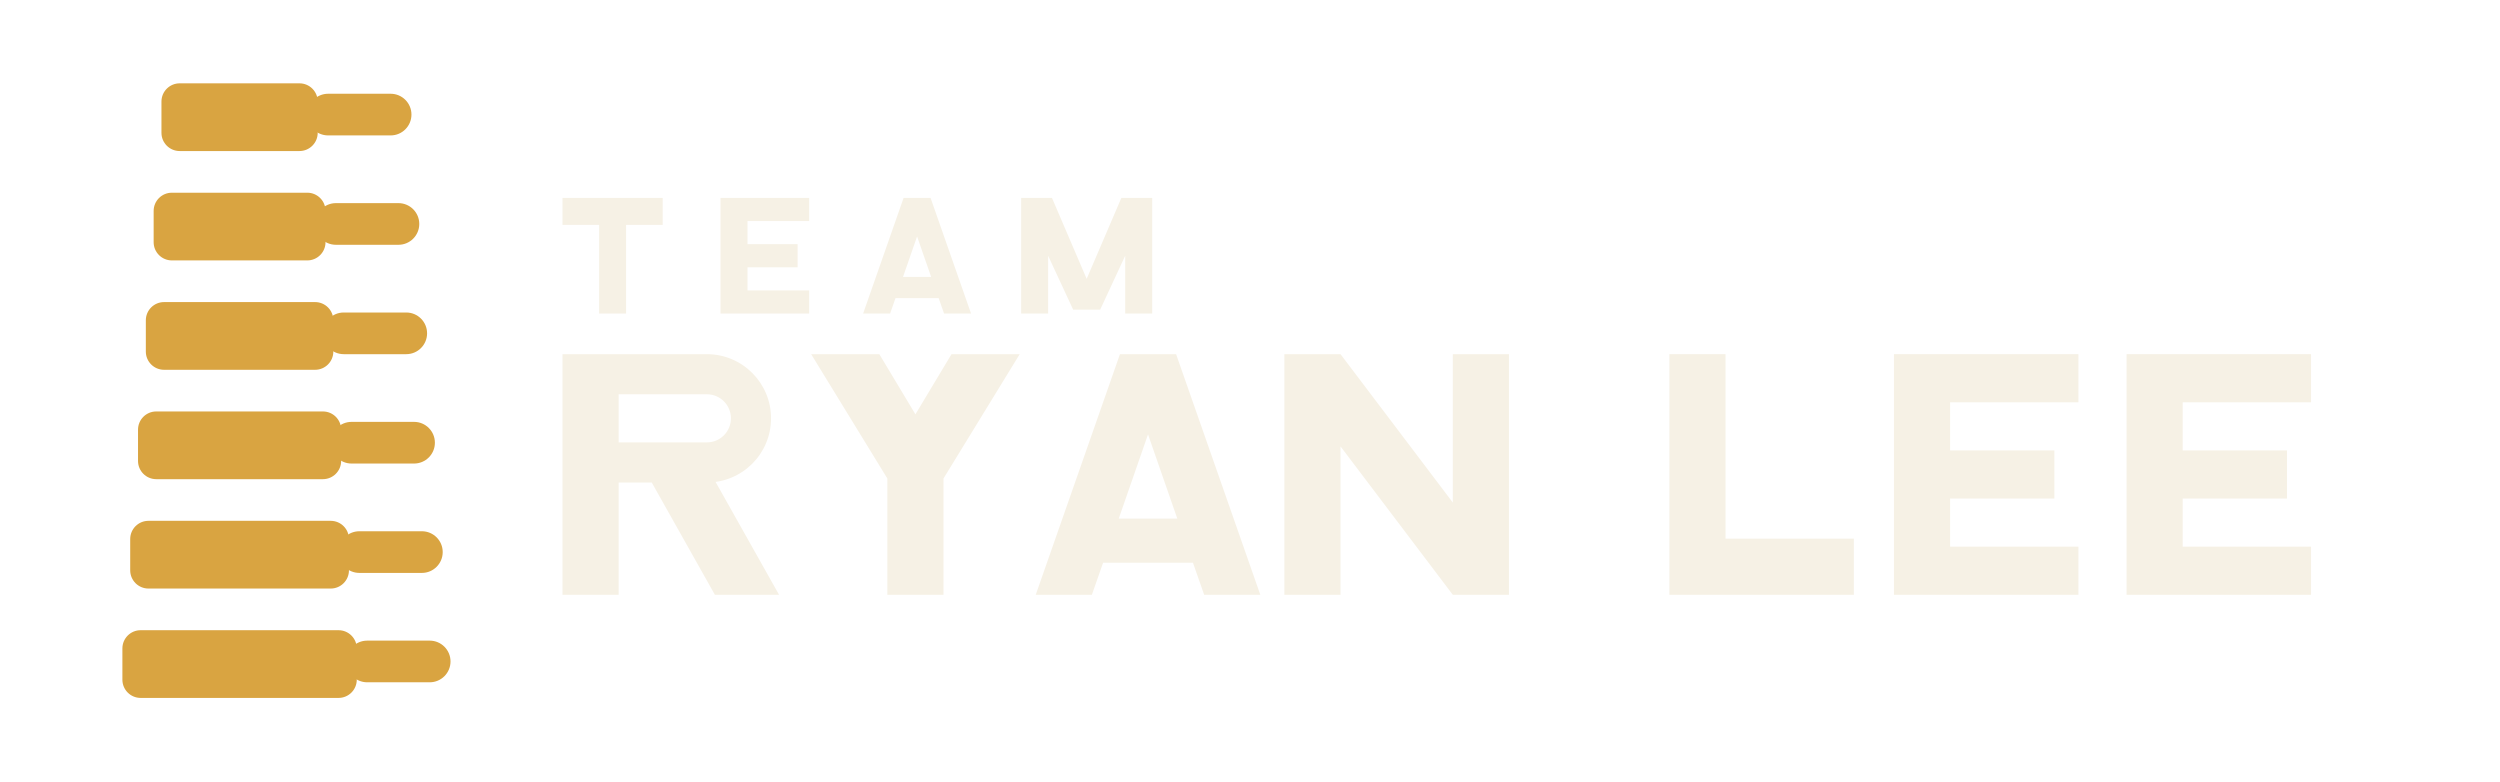
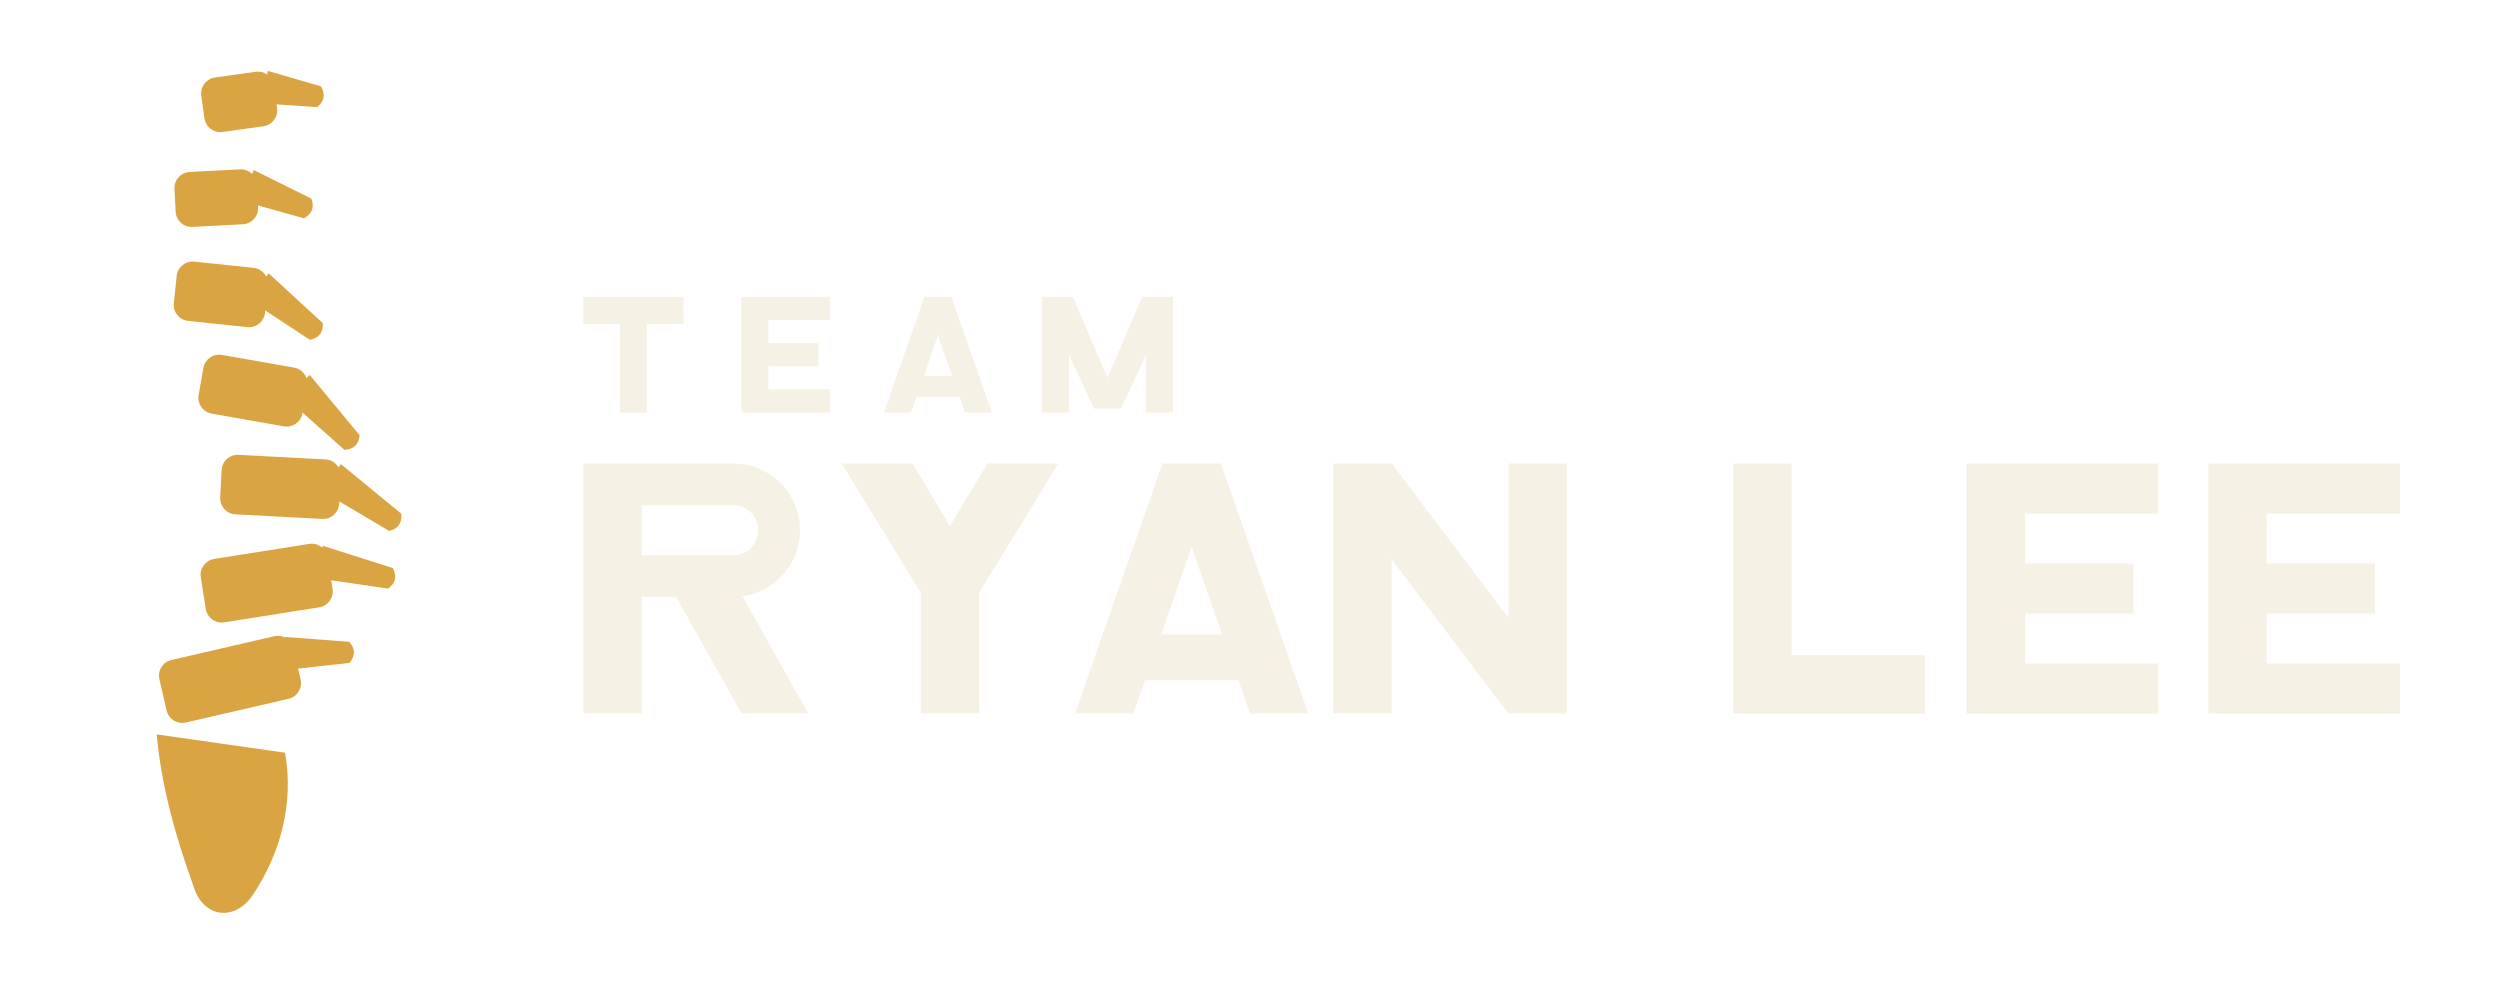
- <svg xmlns="http://www.w3.org/2000/svg" viewBox="0 0 480 150" width="480" height="150" role="img" aria-label="Team Ryan Lee">
+ <svg xmlns="http://www.w3.org/2000/svg" viewBox="0 0 480 190" width="480" height="190" role="img" aria-label="Team Ryan Lee">
  <g fill="#F6F1E5">
-     <g transform="translate(108,38) scale(0.37)">
+     <g transform="translate(112,57) scale(0.37)">
      <path transform="translate(0,0)" d="M0 0 H52 V14 H33 V60 H19 V14 H0 Z" />
      <path transform="translate(82,0)" d="M0 0 H46 V12 H14 V24 H40 V36 H14 V48 H46 V60 H0 Z" />
      <path transform="translate(156,0)" d="M0 60 L21 0 H35 L56 60 H42 L39.2 52 H16.8 L14 60 Z M20.7 41 H35.3 L28 20 Z" />
      <path transform="translate(238,0)" d="M0 0 H16 L34 42 L52 0 H68 V60 H54 V30 L41 58 H27 L14 30 V60 H0 Z" />
    </g>
-     <g transform="translate(108,68) scale(0.77)">
+     <g transform="translate(112,89) scale(0.8)">
      <path transform="translate(0,0)" d="M0 0 H36 A16 16 0 0 1 36 32 H14 V60 H0 Z M14 22 H36 A6 6 0 0 0 36 10 H14 Z M20 28 H36 L54 60 H38 Z" />
      <path transform="translate(62,0)" d="M0 0 H17 L26 15 L35 0 H52 L33 31 V60 H19 V31 Z" />
      <path transform="translate(118,0)" d="M0 60 L21 0 H35 L56 60 H42 L39.2 52 H16.8 L14 60 Z M20.7 41 H35.3 L28 20 Z" />
      <path transform="translate(180,0)" d="M0 0 H14 L42 37 V0 H56 V60 H42 L14 23 V60 H0 Z" />
      <path transform="translate(276,0)" d="M0 0 H14 V46 H46 V60 H0 Z" />
      <path transform="translate(332,0)" d="M0 0 H46 V12 H14 V24 H40 V36 H14 V48 H46 V60 H0 Z" />
      <path transform="translate(390,0)" d="M0 0 H46 V12 H14 V24 H40 V36 H14 V48 H46 V60 H0 Z" />
    </g>
  </g>
  <g fill="#D9A441">
-     <rect x="31" y="16" width="30" height="13" rx="3.5" />
-     <rect x="59" y="18" width="20" height="8" rx="4" />
-     <rect x="29.5" y="37" width="33" height="13" rx="3.5" />
-     <rect x="60.5" y="39" width="20" height="8" rx="4" />
-     <rect x="28" y="58" width="36" height="13" rx="3.5" />
-     <rect x="62" y="60" width="20" height="8" rx="4" />
-     <rect x="26.5" y="79" width="39" height="13" rx="3.5" />
-     <rect x="63.5" y="81" width="20" height="8" rx="4" />
-     <rect x="25" y="100" width="42" height="13" rx="3.5" />
-     <rect x="65" y="102" width="20" height="8" rx="4" />
-     <rect x="23.5" y="121" width="45" height="13" rx="3.5" />
-     <rect x="66.5" y="123" width="20" height="8" rx="4" />
+     <g transform="translate(16,9) scale(0.88)">
+       <g transform="translate(34,12) rotate(-8)">
+         <rect x="-8" y="-6" width="16" height="12" rx="3.5" />
+         <g transform="translate(6,-2.4) rotate(18)">
+           <path d="M0 -3.6 L12 -2.3 Q14 0 12 2.3 L0 3.6 Z" />
+         </g>
+       </g>
+       <g transform="translate(29,33) rotate(-3)">
+         <rect x="-9" y="-6" width="18" height="12" rx="3.5" />
+         <g transform="translate(7,-2.4) rotate(24)">
+           <path d="M0 -3.6 L14 -2.3 Q16 0 14 2.3 L0 3.6 Z" />
+         </g>
+       </g>
+       <g transform="translate(30,54) rotate(6)">
+         <rect x="-10" y="-6.5" width="20" height="13" rx="3.5" />
+         <g transform="translate(8,-2.6) rotate(32)">
+           <path d="M0 -3.6 L16 -2.3 Q18 0 16 2.3 L0 3.6 Z" />
+         </g>
+       </g>
+       <g transform="translate(37,75) rotate(10)">
+         <rect x="-11.5" y="-6.5" width="23" height="13" rx="3.5" />
+         <g transform="translate(9.5,-2.6) rotate(36)">
+           <path d="M0 -3.6 L17 -2.3 Q19 0 17 2.3 L0 3.6 Z" />
+         </g>
+       </g>
+       <g transform="translate(43,96) rotate(3)">
+         <rect x="-13" y="-6.5" width="26" height="13" rx="3.5" />
+         <g transform="translate(11,-2.6) rotate(32)">
+           <path d="M0 -3.6 L17 -2.3 Q19 0 17 2.3 L0 3.6 Z" />
+         </g>
+       </g>
+       <g transform="translate(40,117) rotate(-9)">
+         <rect x="-14" y="-7" width="28" height="14" rx="3.5" />
+         <g transform="translate(12,-2.8) rotate(22)">
+           <path d="M0 -3.6 L16 -2.3 Q18 0 16 2.3 L0 3.6 Z" />
+         </g>
+       </g>
+       <g transform="translate(32,138) rotate(-13)">
+         <rect x="-15" y="-7" width="30" height="14" rx="3.5" />
+         <g transform="translate(13,-2.8) rotate(12)">
+           <path d="M0 -3.6 L14 -2.3 Q16 0 14 2.3 L0 3.6 Z" />
+         </g>
+       </g>
+       <path d="M16 150 L44 154 C46 165 43 176 37 185 C33 191 26 190 24 183 C20 172 17 161 16 150 Z" />
+     </g>
  </g>
</svg>
